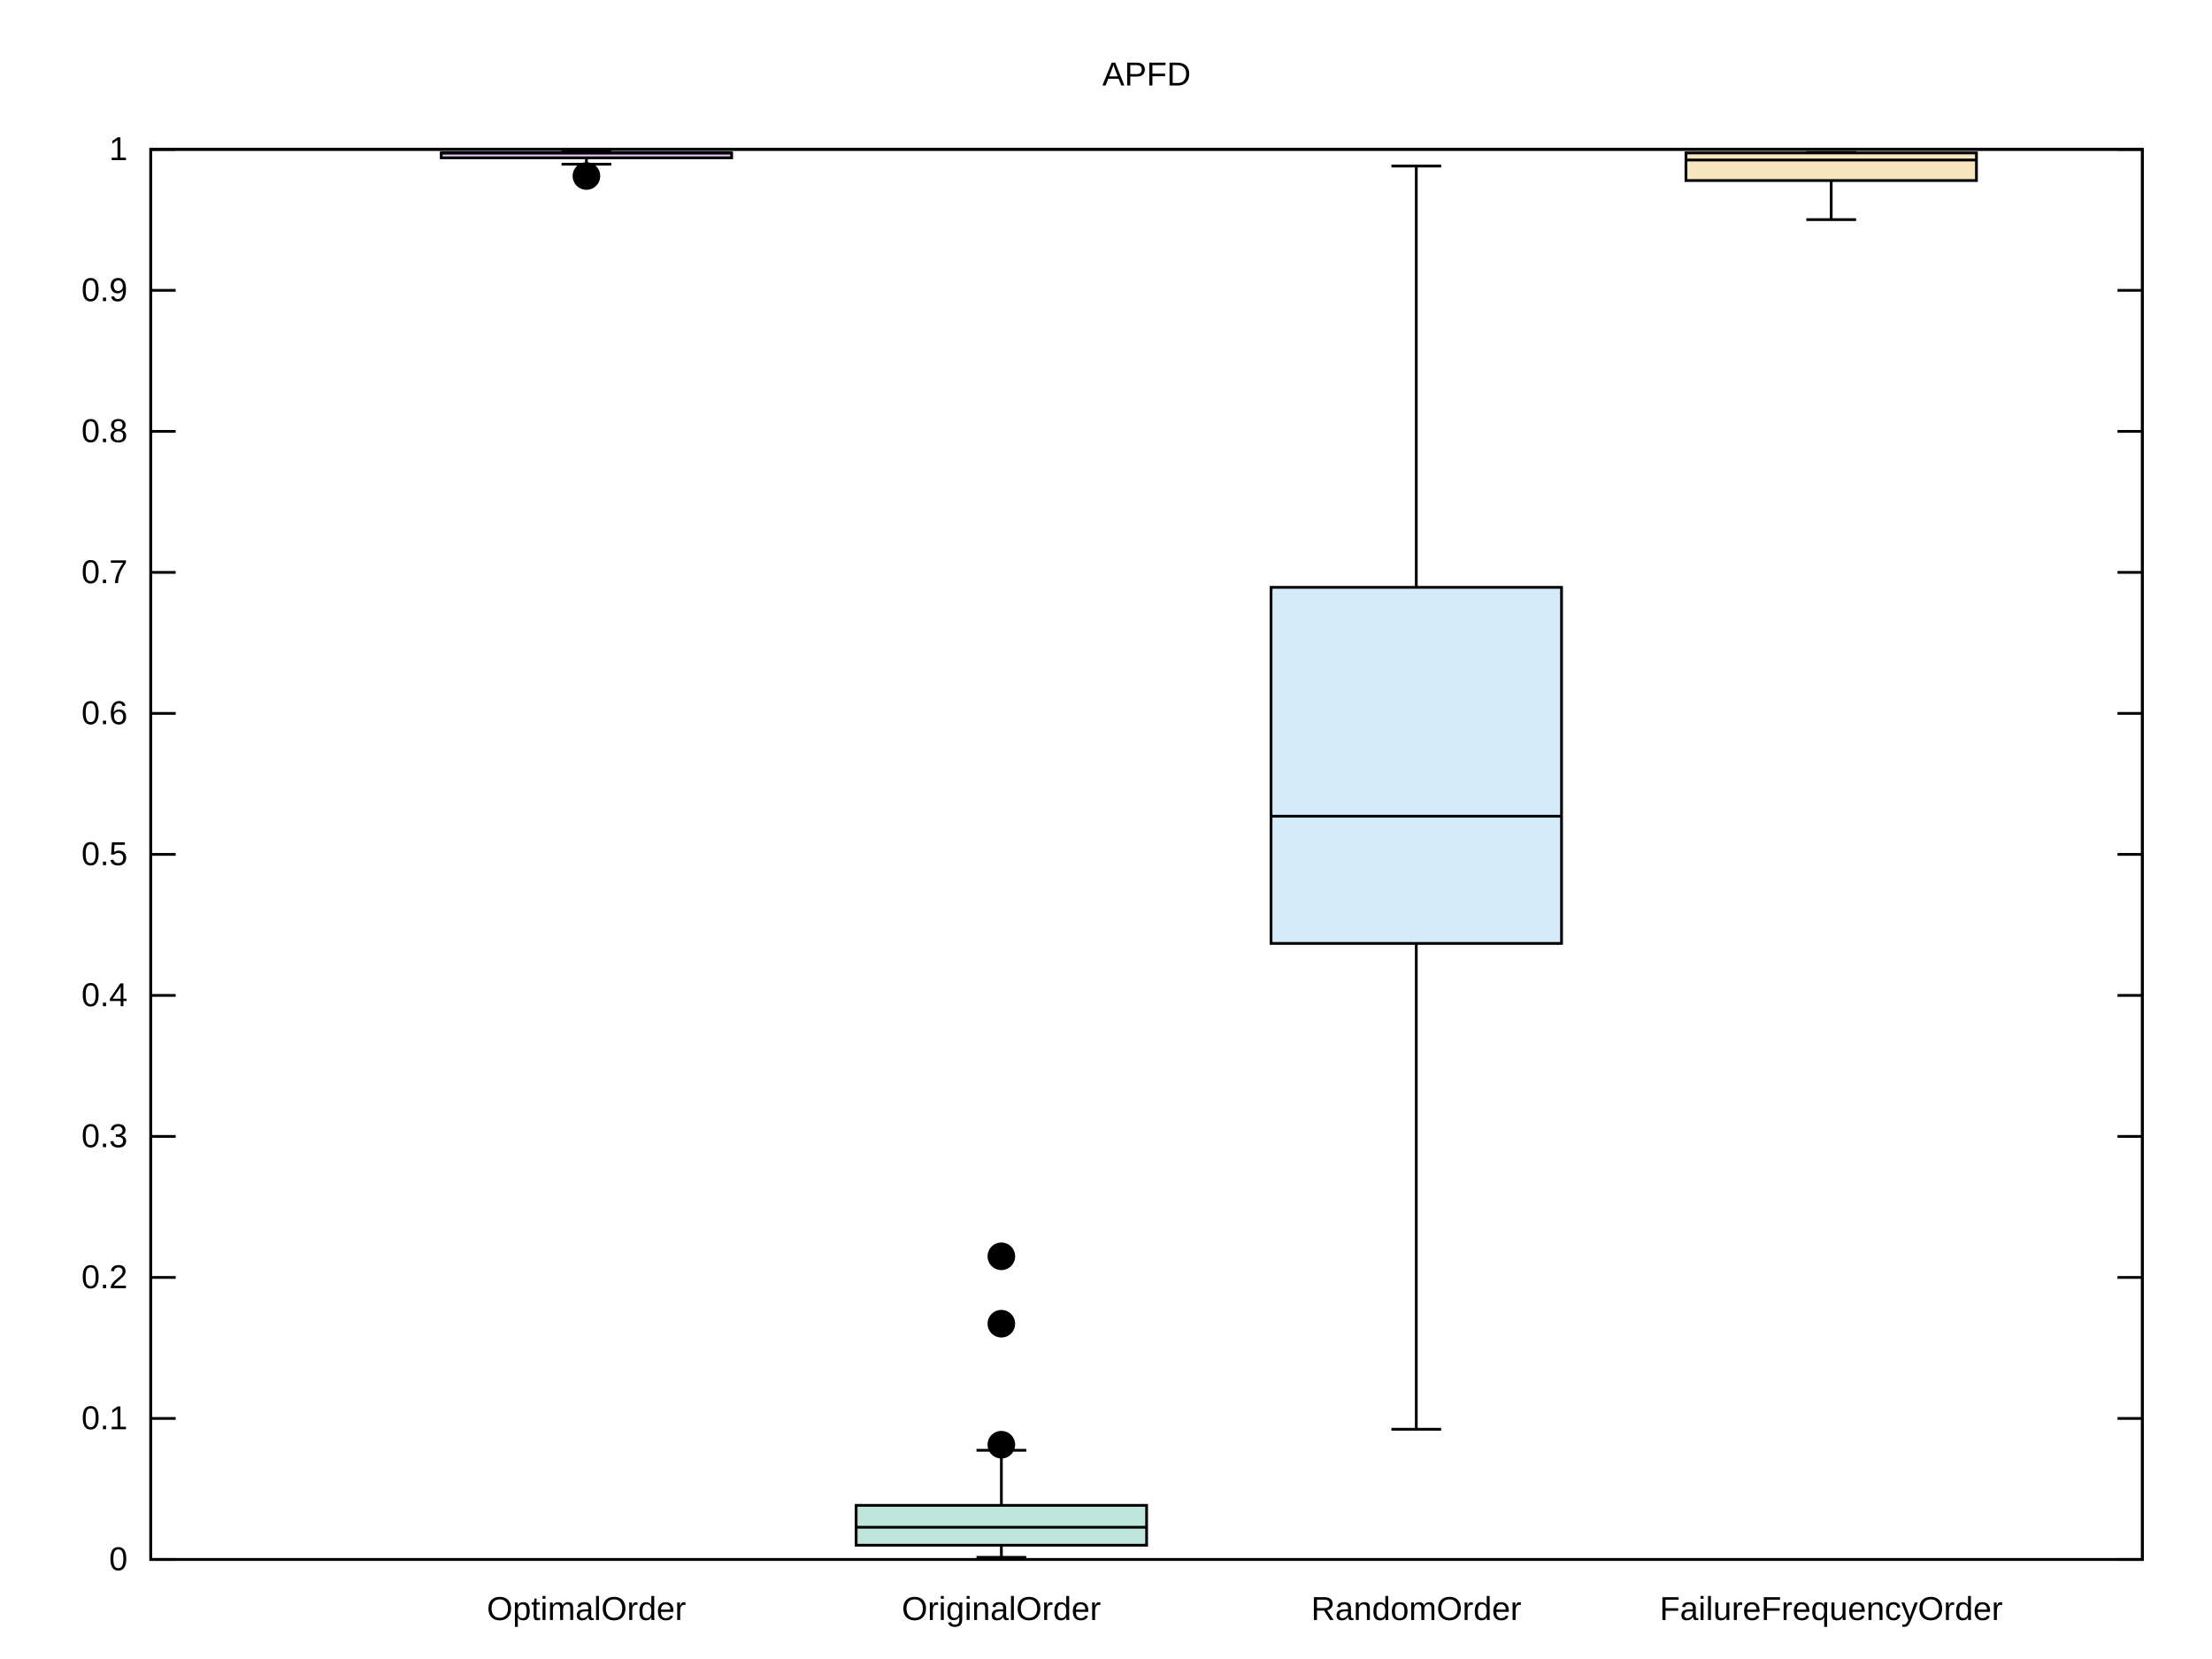
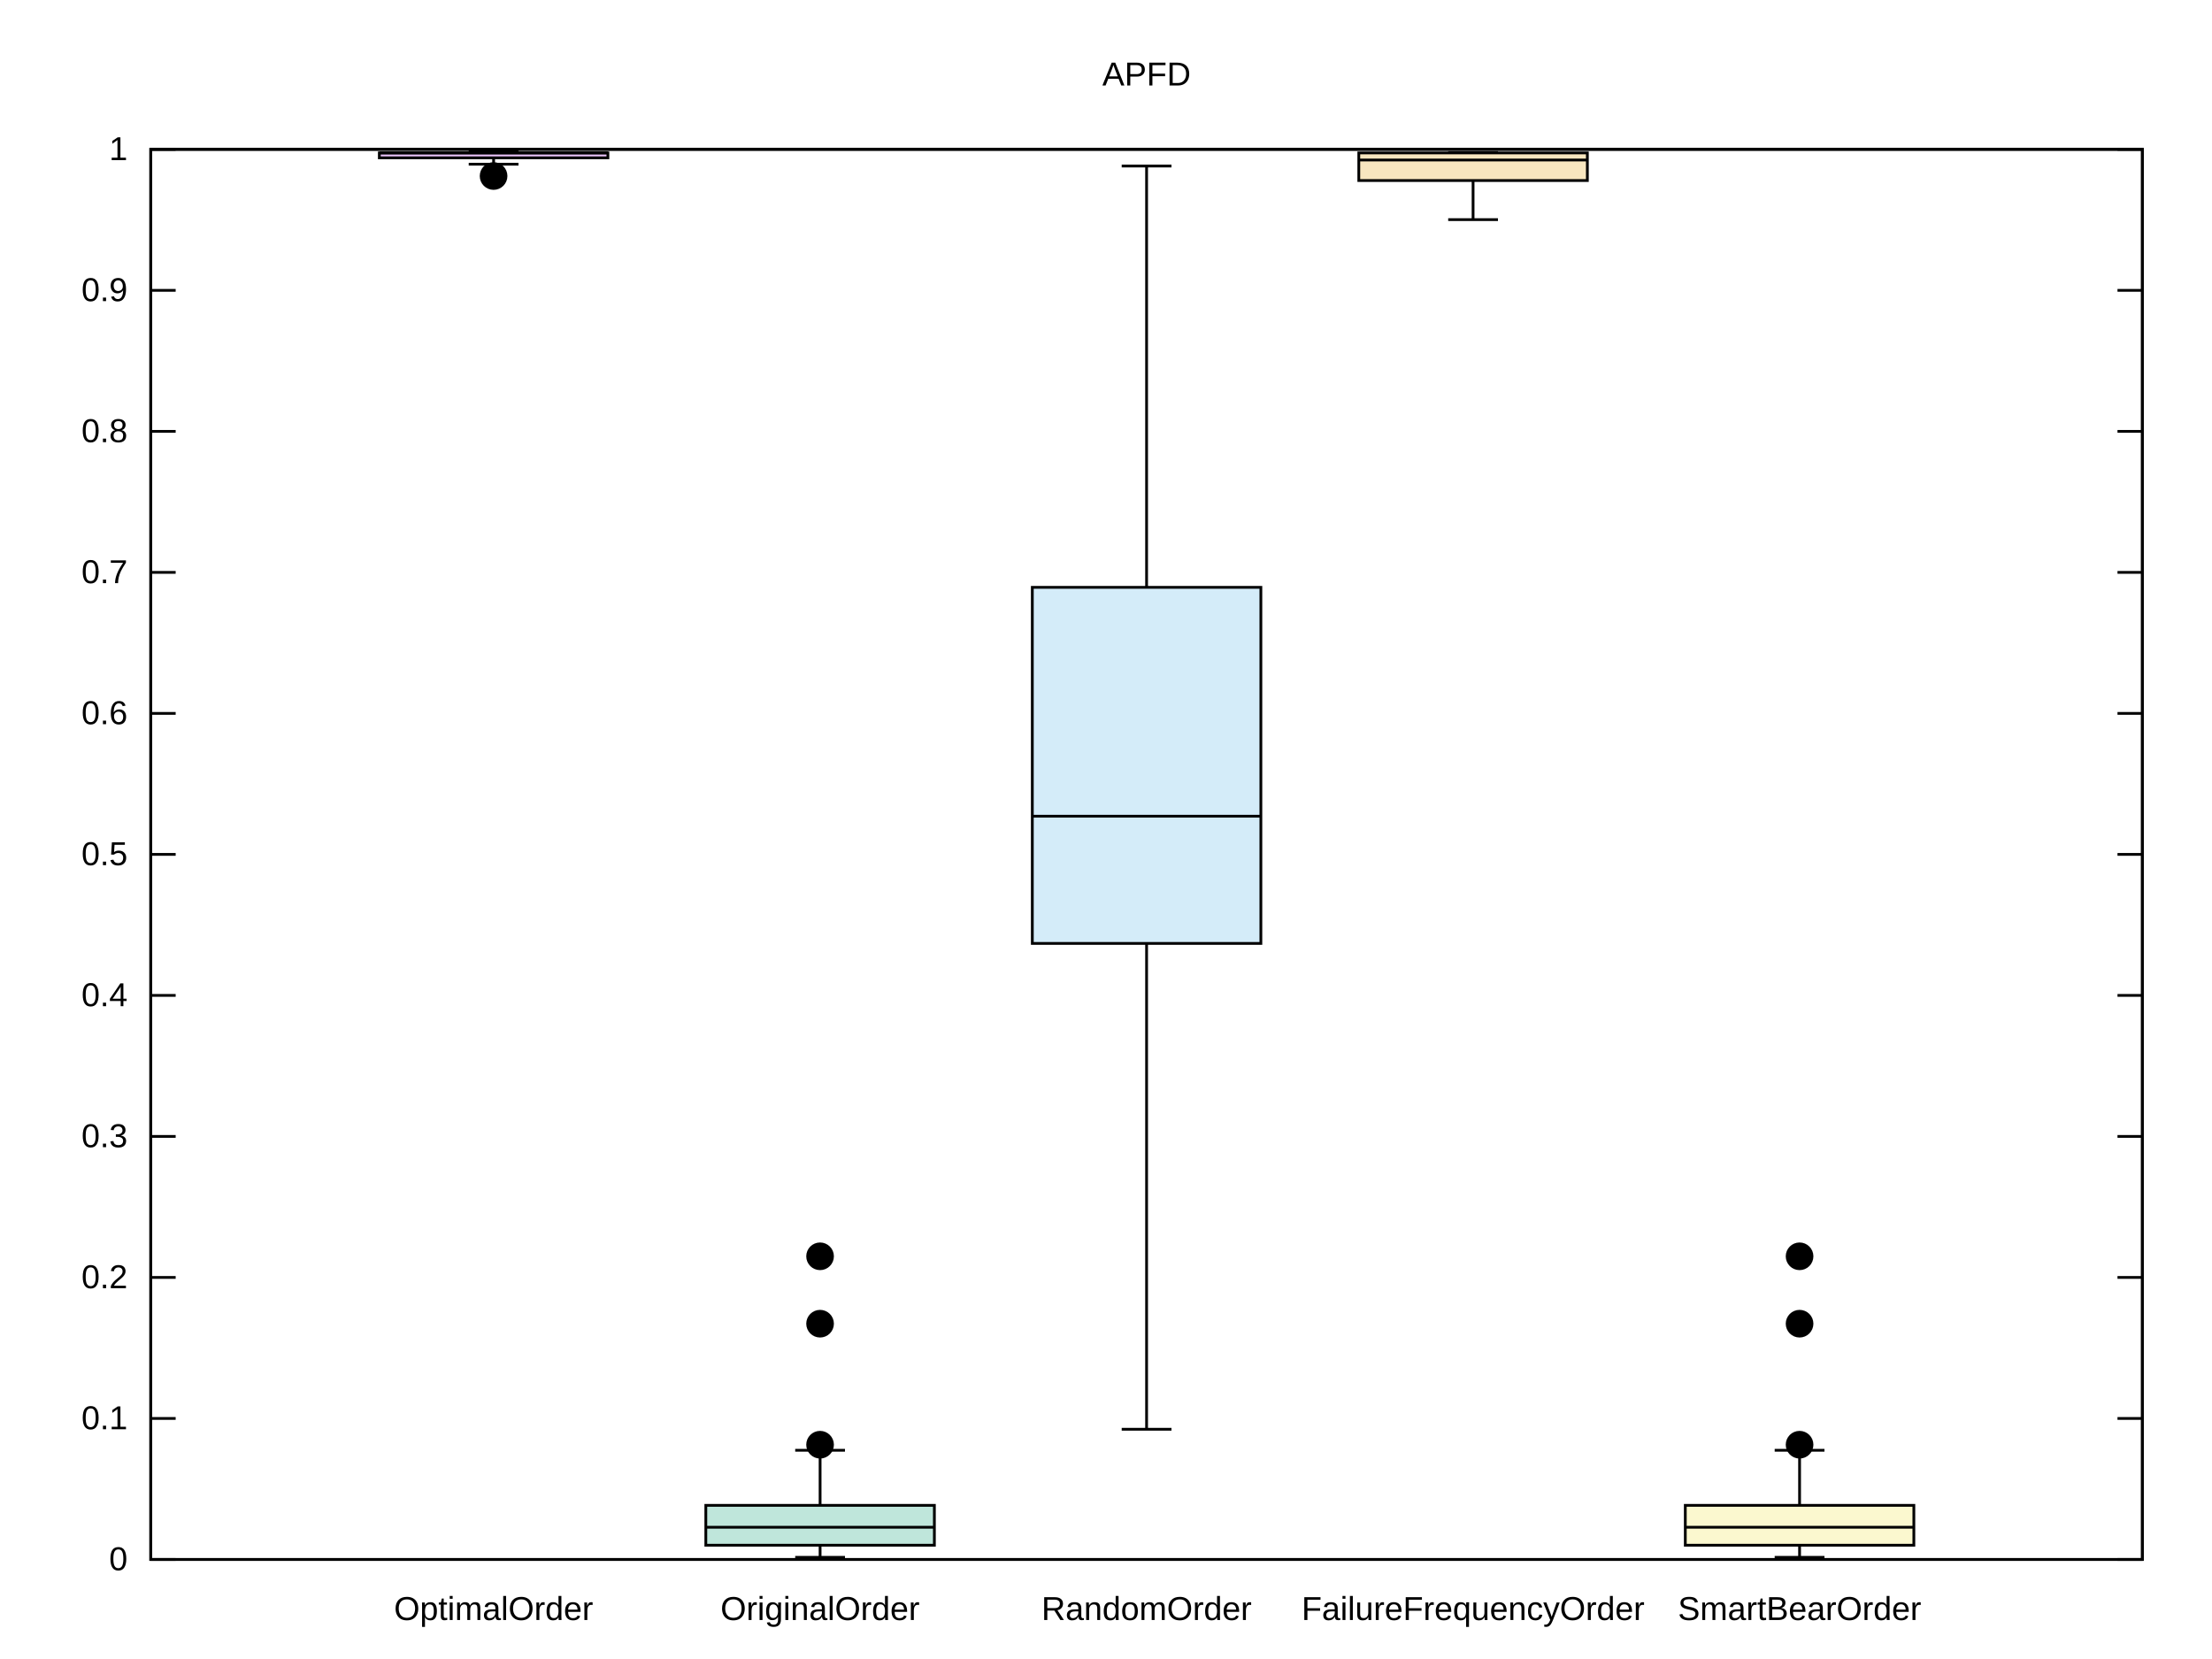
<svg xmlns="http://www.w3.org/2000/svg" xmlns:xlink="http://www.w3.org/1999/xlink" width="800" height="600" viewBox="0 0 800 600">
  <g id="gnuplot_canvas">
    <rect x="0" y="0" width="800" height="600" fill="none" />
    <defs>
      <circle id="gpDot" r="0.5" stroke-width="0.5" stroke="currentColor" />
      <path id="gpPt0" stroke-width="0.222" stroke="currentColor" d="M-1,0 h2 M0,-1 v2" />
      <path id="gpPt1" stroke-width="0.222" stroke="currentColor" d="M-1,-1 L1,1 M1,-1 L-1,1" />
      <path id="gpPt2" stroke-width="0.222" stroke="currentColor" d="M-1,0 L1,0 M0,-1 L0,1 M-1,-1 L1,1 M-1,1 L1,-1" />
      <rect id="gpPt3" stroke-width="0.222" stroke="currentColor" x="-1" y="-1" width="2" height="2" />
      <rect id="gpPt4" stroke-width="0.222" stroke="currentColor" fill="currentColor" x="-1" y="-1" width="2" height="2" />
      <circle id="gpPt5" stroke-width="0.222" stroke="currentColor" cx="0" cy="0" r="1" />
      <use xlink:href="#gpPt5" id="gpPt6" fill="currentColor" stroke="none" />
      <path id="gpPt7" stroke-width="0.222" stroke="currentColor" d="M0,-1.33 L-1.33,0.67 L1.33,0.67 z" />
      <use xlink:href="#gpPt7" id="gpPt8" fill="currentColor" stroke="none" />
      <use xlink:href="#gpPt7" id="gpPt9" stroke="currentColor" transform="rotate(180)" />
      <use xlink:href="#gpPt9" id="gpPt10" fill="currentColor" stroke="none" />
      <use xlink:href="#gpPt3" id="gpPt11" stroke="currentColor" transform="rotate(45)" />
      <use xlink:href="#gpPt11" id="gpPt12" fill="currentColor" stroke="none" />
      <path id="gpPt13" stroke-width="0.222" stroke="currentColor" d="M0,1.330 L1.265,0.411 L0.782,-1.067 L-0.782,-1.076 L-1.265,0.411 z" />
      <use xlink:href="#gpPt13" id="gpPt14" fill="currentColor" stroke="none" />
      <filter id="textbox" filterUnits="objectBoundingBox" x="0" y="0" height="1" width="1">
        <feFlood flood-color="white" flood-opacity="1" result="bgnd" />
        <feComposite in="SourceGraphic" in2="bgnd" operator="atop" />
      </filter>
      <filter id="greybox" filterUnits="objectBoundingBox" x="0" y="0" height="1" width="1">
        <feFlood flood-color="lightgrey" flood-opacity="1" result="grey" />
        <feComposite in="SourceGraphic" in2="grey" operator="atop" />
      </filter>
    </defs>
    <g fill="none" color="white" stroke="currentColor" stroke-width="1.00" stroke-linecap="butt" stroke-linejoin="miter">
</g>
    <g fill="none" color="black" stroke="currentColor" stroke-width="1.00" stroke-linecap="butt" stroke-linejoin="miter">
      <path stroke="black" d="M54.53,564.00 L63.53,564.00 M774.82,564.00 L765.82,564.00  " />
      <g transform="translate(46.14,567.90)" stroke="none" fill="black" font-family="Arial" font-size="12.00" text-anchor="end">
        <text>
          <tspan font-family="Arial"> 0</tspan>
        </text>
      </g>
    </g>
    <g fill="none" color="black" stroke="currentColor" stroke-width="1.00" stroke-linecap="butt" stroke-linejoin="miter">
      <path stroke="black" d="M54.53,513.00 L63.53,513.00 M774.82,513.00 L765.82,513.00  " />
      <g transform="translate(46.14,516.90)" stroke="none" fill="black" font-family="Arial" font-size="12.00" text-anchor="end">
        <text>
          <tspan font-family="Arial"> 0.1</tspan>
        </text>
      </g>
    </g>
    <g fill="none" color="black" stroke="currentColor" stroke-width="1.00" stroke-linecap="butt" stroke-linejoin="miter">
      <path stroke="black" d="M54.53,462.00 L63.53,462.00 M774.82,462.00 L765.82,462.00  " />
      <g transform="translate(46.14,465.90)" stroke="none" fill="black" font-family="Arial" font-size="12.00" text-anchor="end">
        <text>
          <tspan font-family="Arial"> 0.2</tspan>
        </text>
      </g>
    </g>
    <g fill="none" color="black" stroke="currentColor" stroke-width="1.00" stroke-linecap="butt" stroke-linejoin="miter">
      <path stroke="black" d="M54.53,411.00 L63.53,411.00 M774.82,411.00 L765.82,411.00  " />
      <g transform="translate(46.14,414.90)" stroke="none" fill="black" font-family="Arial" font-size="12.00" text-anchor="end">
        <text>
          <tspan font-family="Arial"> 0.3</tspan>
        </text>
      </g>
    </g>
    <g fill="none" color="black" stroke="currentColor" stroke-width="1.00" stroke-linecap="butt" stroke-linejoin="miter">
      <path stroke="black" d="M54.53,360.00 L63.53,360.00 M774.82,360.00 L765.82,360.00  " />
      <g transform="translate(46.14,363.90)" stroke="none" fill="black" font-family="Arial" font-size="12.00" text-anchor="end">
        <text>
          <tspan font-family="Arial"> 0.4</tspan>
        </text>
      </g>
    </g>
    <g fill="none" color="black" stroke="currentColor" stroke-width="1.00" stroke-linecap="butt" stroke-linejoin="miter">
      <path stroke="black" d="M54.53,309.00 L63.53,309.00 M774.82,309.00 L765.82,309.00  " />
      <g transform="translate(46.14,312.90)" stroke="none" fill="black" font-family="Arial" font-size="12.00" text-anchor="end">
        <text>
          <tspan font-family="Arial"> 0.5</tspan>
        </text>
      </g>
    </g>
    <g fill="none" color="black" stroke="currentColor" stroke-width="1.00" stroke-linecap="butt" stroke-linejoin="miter">
      <path stroke="black" d="M54.53,258.01 L63.53,258.01 M774.82,258.01 L765.82,258.01  " />
      <g transform="translate(46.14,261.91)" stroke="none" fill="black" font-family="Arial" font-size="12.00" text-anchor="end">
        <text>
          <tspan font-family="Arial"> 0.6</tspan>
        </text>
      </g>
    </g>
    <g fill="none" color="black" stroke="currentColor" stroke-width="1.00" stroke-linecap="butt" stroke-linejoin="miter">
      <path stroke="black" d="M54.53,207.01 L63.53,207.01 M774.82,207.01 L765.82,207.01  " />
      <g transform="translate(46.14,210.91)" stroke="none" fill="black" font-family="Arial" font-size="12.00" text-anchor="end">
        <text>
          <tspan font-family="Arial"> 0.7</tspan>
        </text>
      </g>
    </g>
    <g fill="none" color="black" stroke="currentColor" stroke-width="1.00" stroke-linecap="butt" stroke-linejoin="miter">
      <path stroke="black" d="M54.53,156.01 L63.53,156.01 M774.82,156.01 L765.82,156.01  " />
      <g transform="translate(46.14,159.91)" stroke="none" fill="black" font-family="Arial" font-size="12.00" text-anchor="end">
        <text>
          <tspan font-family="Arial"> 0.8</tspan>
        </text>
      </g>
    </g>
    <g fill="none" color="black" stroke="currentColor" stroke-width="1.00" stroke-linecap="butt" stroke-linejoin="miter">
      <path stroke="black" d="M54.53,105.01 L63.53,105.01 M774.82,105.01 L765.82,105.01  " />
      <g transform="translate(46.14,108.91)" stroke="none" fill="black" font-family="Arial" font-size="12.00" text-anchor="end">
        <text>
          <tspan font-family="Arial"> 0.9</tspan>
        </text>
      </g>
    </g>
    <g fill="none" color="black" stroke="currentColor" stroke-width="1.00" stroke-linecap="butt" stroke-linejoin="miter">
      <path stroke="black" d="M54.53,54.01 L63.53,54.01 M774.82,54.01 L765.82,54.01  " />
      <g transform="translate(46.14,57.91)" stroke="none" fill="black" font-family="Arial" font-size="12.00" text-anchor="end">
        <text>
          <tspan font-family="Arial"> 1</tspan>
        </text>
      </g>
    </g>
    <g fill="none" color="black" stroke="currentColor" stroke-width="1.00" stroke-linecap="butt" stroke-linejoin="miter">
-       <path stroke="black" d="M212.09,564.00  " />
-       <g transform="translate(212.09,585.90)" stroke="none" fill="black" font-family="Arial" font-size="12.00" text-anchor="middle">
+       <path stroke="black" d="M178.51,564.00  " />
+       <g transform="translate(178.51,585.90)" stroke="none" fill="black" font-family="Arial" font-size="12.00" text-anchor="middle">
        <text>
          <tspan font-family="Arial">OptimalOrder</tspan>
        </text>
      </g>
    </g>
    <g fill="none" color="black" stroke="currentColor" stroke-width="1.00" stroke-linecap="butt" stroke-linejoin="miter">
-       <path stroke="black" d="M362.15,564.00  " />
-       <g transform="translate(362.15,585.90)" stroke="none" fill="black" font-family="Arial" font-size="12.00" text-anchor="middle">
+       <path stroke="black" d="M296.59,564.00  " />
+       <g transform="translate(296.59,585.90)" stroke="none" fill="black" font-family="Arial" font-size="12.00" text-anchor="middle">
        <text>
          <tspan font-family="Arial">OriginalOrder</tspan>
        </text>
      </g>
    </g>
    <g fill="none" color="black" stroke="currentColor" stroke-width="1.00" stroke-linecap="butt" stroke-linejoin="miter">
-       <path stroke="black" d="M512.21,564.00  " />
-       <g transform="translate(512.21,585.90)" stroke="none" fill="black" font-family="Arial" font-size="12.00" text-anchor="middle">
+       <path stroke="black" d="M414.68,564.00  " />
+       <g transform="translate(414.68,585.90)" stroke="none" fill="black" font-family="Arial" font-size="12.00" text-anchor="middle">
        <text>
          <tspan font-family="Arial">RandomOrder</tspan>
        </text>
      </g>
    </g>
    <g fill="none" color="black" stroke="currentColor" stroke-width="1.00" stroke-linecap="butt" stroke-linejoin="miter">
-       <path stroke="black" d="M662.27,564.00  " />
-       <g transform="translate(662.27,585.90)" stroke="none" fill="black" font-family="Arial" font-size="12.00" text-anchor="middle">
+       <path stroke="black" d="M532.76,564.00  " />
+       <g transform="translate(532.76,585.90)" stroke="none" fill="black" font-family="Arial" font-size="12.00" text-anchor="middle">
        <text>
          <tspan font-family="Arial">FailureFrequencyOrder</tspan>
        </text>
      </g>
    </g>
    <g fill="none" color="black" stroke="currentColor" stroke-width="1.00" stroke-linecap="butt" stroke-linejoin="miter">
+       <path stroke="black" d="M650.84,564.00  " />
+       <g transform="translate(650.84,585.90)" stroke="none" fill="black" font-family="Arial" font-size="12.00" text-anchor="middle">
+         <text>
+           <tspan font-family="Arial">SmartBearOrder</tspan>
+         </text>
+       </g>
+     </g>
+     <g fill="none" color="black" stroke="currentColor" stroke-width="1.00" stroke-linecap="butt" stroke-linejoin="miter">
</g>
    <g fill="none" color="black" stroke="currentColor" stroke-width="1.00" stroke-linecap="butt" stroke-linejoin="miter">
      <path stroke="black" d="M54.53,54.01 L54.53,564.00 L774.82,564.00 L774.82,54.01 L54.53,54.01 Z  " />
    </g>
    <g fill="none" color="black" stroke="currentColor" stroke-width="1.00" stroke-linecap="butt" stroke-linejoin="miter">
</g>
    <g id="gnuplot_plot_1">
      <g fill="none" color="black" stroke="currentColor" stroke-width="1.00" stroke-linecap="butt" stroke-linejoin="miter">
</g>
      <g fill="none" color="black" stroke="currentColor" stroke-width="1.00" stroke-linecap="butt" stroke-linejoin="miter">
        <g stroke="none" shape-rendering="crispEdges">
-           <polygon fill="rgb(148,   0, 211)" fill-opacity="0.25" points="159.57,57.08 264.61,57.08 264.61,55.30 159.57,55.30 " />
-         </g>
-         <path stroke="black" d="M159.57,57.08 L264.61,57.08 L264.61,55.30 L159.57,55.30 L159.57,57.08 Z  " />
-         <path stroke="black" d="M159.57,55.30 L264.61,55.30 M212.09,59.39 L212.09,57.08 M212.09,55.30 L212.09,54.78 M203.09,54.78 L221.09,54.78   M203.09,59.39 L221.09,59.39  " />
-         <use xlink:href="#gpPt6" transform="translate(212.09,63.66) scale(4.50)" color="black" />
+           <polygon fill="rgb(148,   0, 211)" fill-opacity="0.25" points="137.19,57.08 219.85,57.08 219.85,55.30 137.19,55.30 " />
+         </g>
+         <path stroke="black" d="M137.19,57.08 L219.85,57.08 L219.85,55.30 L137.19,55.30 L137.19,57.08 Z  " />
+         <path stroke="black" d="M137.19,55.30 L219.85,55.30 M178.52,59.39 L178.52,57.08 M178.52,55.30 L178.52,54.78 M169.52,54.78 L187.52,54.78   M169.52,59.39 L187.52,59.39  " />
+         <use xlink:href="#gpPt6" transform="translate(178.51,63.66) scale(4.50)" color="black" />
      </g>
    </g>
    <g id="gnuplot_plot_2">
      <g fill="none" color="black" stroke="currentColor" stroke-width="1.00" stroke-linecap="butt" stroke-linejoin="miter">
</g>
      <g fill="none" color="black" stroke="currentColor" stroke-width="1.00" stroke-linecap="butt" stroke-linejoin="miter">
        <g stroke="none" shape-rendering="crispEdges">
-           <polygon fill="rgb(  0, 158, 115)" fill-opacity="0.25" points="309.63,558.85 414.69,558.85 414.69,544.43 309.63,544.43 " />
-         </g>
-         <path stroke="black" d="M309.63,558.85 L414.69,558.85 L414.69,544.43 L309.63,544.43 L309.63,558.85 Z  " />
-         <path stroke="black" d="M309.63,552.35 L414.69,552.35 M362.16,563.23 L362.16,558.85 M362.16,544.43 L362.16,524.51 M353.16,524.51 L371.16,524.51   M353.16,563.23 L371.16,563.23  " />
-         <use xlink:href="#gpPt6" transform="translate(362.15,522.50) scale(4.50)" color="black" />
-         <use xlink:href="#gpPt6" transform="translate(362.15,478.73) scale(4.50)" color="black" />
-         <use xlink:href="#gpPt6" transform="translate(362.15,454.36) scale(4.50)" color="black" />
+           <polygon fill="rgb(  0, 158, 115)" fill-opacity="0.25" points="255.27,558.85 337.93,558.85 337.93,544.43 255.27,544.43 " />
+         </g>
+         <path stroke="black" d="M255.27,558.85 L337.93,558.85 L337.93,544.43 L255.27,544.43 L255.27,558.85 Z  " />
+         <path stroke="black" d="M255.27,552.35 L337.93,552.35 M296.60,563.23 L296.60,558.85 M296.60,544.43 L296.60,524.51 M287.60,524.51 L305.60,524.51   M287.60,563.23 L305.60,563.23  " />
+         <use xlink:href="#gpPt6" transform="translate(296.59,522.50) scale(4.50)" color="black" />
+         <use xlink:href="#gpPt6" transform="translate(296.59,478.73) scale(4.50)" color="black" />
+         <use xlink:href="#gpPt6" transform="translate(296.59,454.36) scale(4.50)" color="black" />
      </g>
    </g>
    <g id="gnuplot_plot_3">
      <g fill="none" color="black" stroke="currentColor" stroke-width="1.00" stroke-linecap="butt" stroke-linejoin="miter">
</g>
      <g fill="none" color="black" stroke="currentColor" stroke-width="1.00" stroke-linecap="butt" stroke-linejoin="miter">
        <g stroke="none" shape-rendering="crispEdges">
-           <polygon fill="rgb( 86, 180, 233)" fill-opacity="0.25" points="459.69,341.20 564.75,341.20 564.75,212.42 459.69,212.42 " />
-         </g>
-         <path stroke="black" d="M459.69,341.20 L564.75,341.20 L564.75,212.42 L459.69,212.42 L459.69,341.20 Z  " />
-         <path stroke="black" d="M459.69,295.19 L564.75,295.19 M512.22,516.91 L512.22,341.20 M512.22,212.42 L512.22,60.05 M503.22,60.05 L521.22,60.05   M503.22,516.91 L521.22,516.91  " />
+           <polygon fill="rgb( 86, 180, 233)" fill-opacity="0.25" points="373.35,341.20 456.01,341.20 456.01,212.42 373.35,212.42 " />
+         </g>
+         <path stroke="black" d="M373.35,341.20 L456.01,341.20 L456.01,212.42 L373.35,212.42 L373.35,341.20 Z  " />
+         <path stroke="black" d="M373.35,295.19 L456.01,295.19 M414.68,516.91 L414.68,341.20 M414.68,212.42 L414.68,60.05 M405.68,60.05 L423.68,60.05   M405.68,516.91 L423.68,516.91  " />
      </g>
    </g>
    <g id="gnuplot_plot_4">
      <g fill="none" color="black" stroke="currentColor" stroke-width="1.00" stroke-linecap="butt" stroke-linejoin="miter">
</g>
      <g fill="none" color="black" stroke="currentColor" stroke-width="1.00" stroke-linecap="butt" stroke-linejoin="miter">
        <g stroke="none" shape-rendering="crispEdges">
-           <polygon fill="rgb(230, 159,   0)" fill-opacity="0.25" points="609.75,65.29 714.81,65.29 714.81,55.30 609.75,55.30 " />
-         </g>
-         <path stroke="black" d="M609.75,65.29 L714.81,65.29 L714.81,55.30 L609.75,55.30 L609.75,65.29 Z  " />
-         <path stroke="black" d="M609.75,57.87 L714.81,57.87 M662.28,79.43 L662.28,65.29 M662.28,55.30 L662.28,55.16 M653.28,55.16 L671.28,55.16   M653.28,79.43 L671.28,79.43  " />
+           <polygon fill="rgb(230, 159,   0)" fill-opacity="0.25" points="491.43,65.29 574.09,65.29 574.09,55.30 491.43,55.30 " />
+         </g>
+         <path stroke="black" d="M491.43,65.29 L574.09,65.29 L574.09,55.30 L491.43,55.30 L491.43,65.29 Z  " />
+         <path stroke="black" d="M491.43,57.87 L574.09,57.87 M532.76,79.43 L532.76,65.29 M532.76,55.30 L532.76,55.16 M523.76,55.16 L541.76,55.16   M523.76,79.43 L541.76,79.43  " />
+       </g>
+     </g>
+     <g id="gnuplot_plot_5">
+       <g fill="none" color="black" stroke="currentColor" stroke-width="1.00" stroke-linecap="butt" stroke-linejoin="miter">
+ </g>
+       <g fill="none" color="black" stroke="currentColor" stroke-width="1.00" stroke-linecap="butt" stroke-linejoin="miter">
+         <g stroke="none" shape-rendering="crispEdges">
+           <polygon fill="rgb(240, 228,  66)" fill-opacity="0.25" points="609.51,558.85 692.17,558.85 692.17,544.43 609.51,544.43 " />
+         </g>
+         <path stroke="black" d="M609.51,558.85 L692.17,558.85 L692.17,544.43 L609.51,544.43 L609.51,558.85 Z  " />
+         <path stroke="black" d="M609.51,552.35 L692.17,552.35 M650.84,563.23 L650.84,558.85 M650.84,544.43 L650.84,524.51 M641.84,524.51 L659.84,524.51   M641.84,563.23 L659.84,563.23  " />
+         <use xlink:href="#gpPt6" transform="translate(650.84,522.50) scale(4.50)" color="black" />
+         <use xlink:href="#gpPt6" transform="translate(650.84,478.73) scale(4.50)" color="black" />
+         <use xlink:href="#gpPt6" transform="translate(650.84,454.36) scale(4.50)" color="black" />
      </g>
    </g>
    <g fill="none" color="white" stroke="black" stroke-width="2.00" stroke-linecap="butt" stroke-linejoin="miter">
</g>
    <g fill="none" color="black" stroke="currentColor" stroke-width="2.00" stroke-linecap="butt" stroke-linejoin="miter">
</g>
    <g fill="none" color="black" stroke="black" stroke-width="1.00" stroke-linecap="butt" stroke-linejoin="miter">
</g>
    <g fill="none" color="black" stroke="currentColor" stroke-width="1.00" stroke-linecap="butt" stroke-linejoin="miter">
      <path stroke="black" d="M54.53,54.01 L54.53,564.00 L774.82,564.00 L774.82,54.01 L54.53,54.01 Z  " />
    </g>
    <g fill="none" color="black" stroke="currentColor" stroke-width="1.00" stroke-linecap="butt" stroke-linejoin="miter">
      <g transform="translate(414.67,30.91)" stroke="none" fill="black" font-family="Arial" font-size="12.00" text-anchor="middle">
        <text>
          <tspan font-family="Arial">APFD</tspan>
        </text>
      </g>
    </g>
    <g fill="none" color="black" stroke="currentColor" stroke-width="1.00" stroke-linecap="butt" stroke-linejoin="miter">
</g>
  </g>
</svg>
